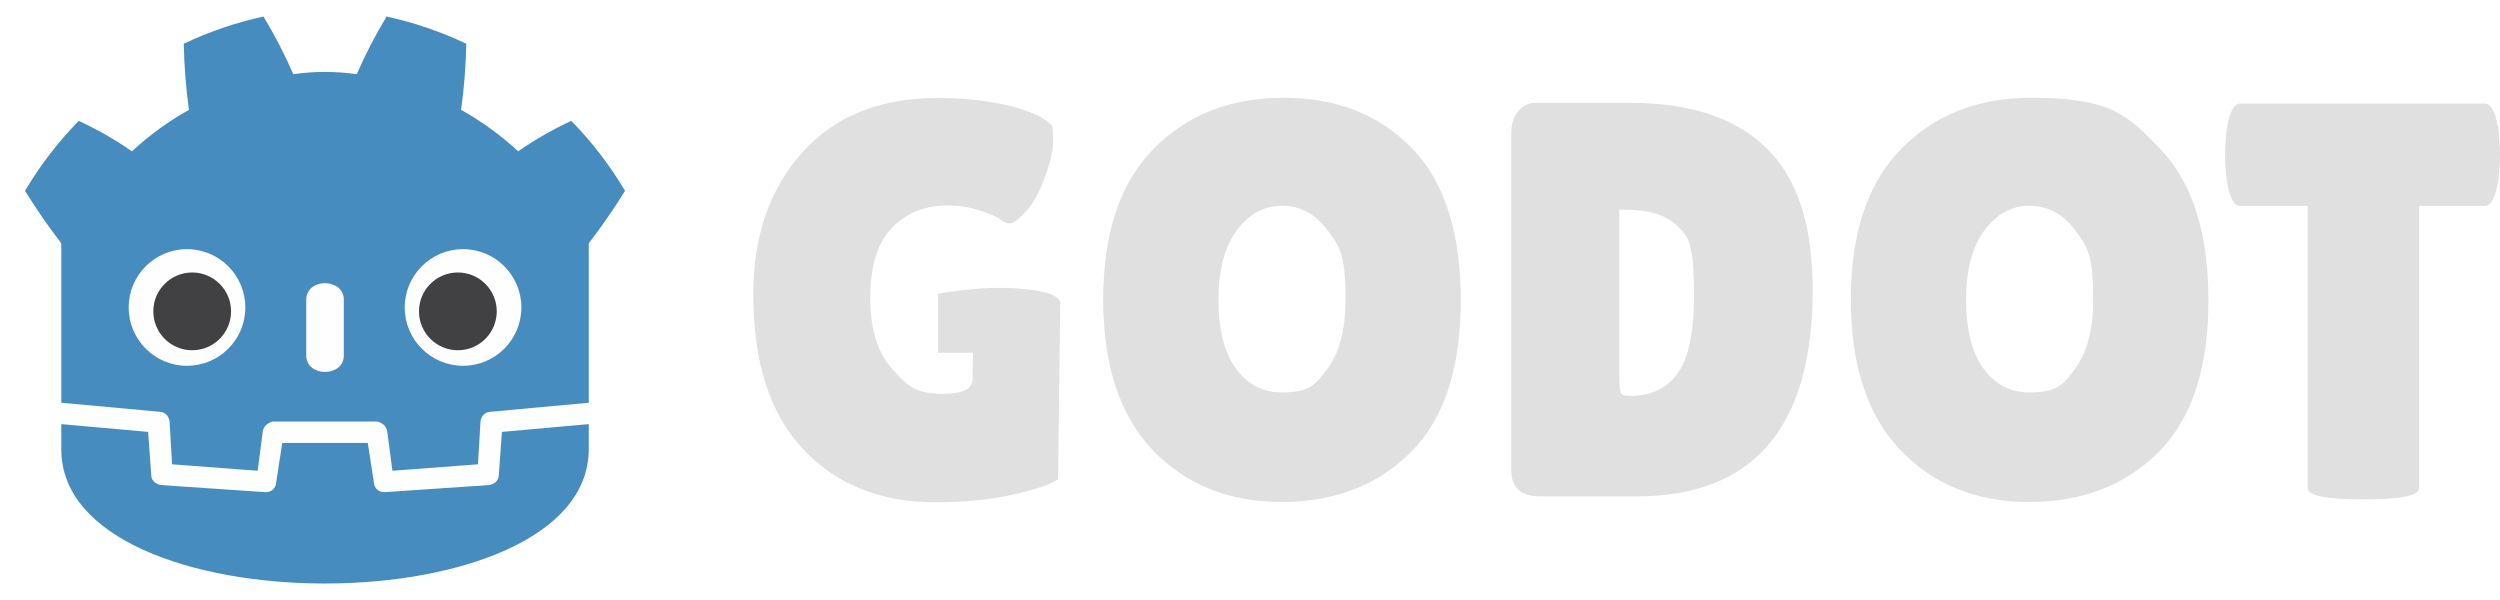
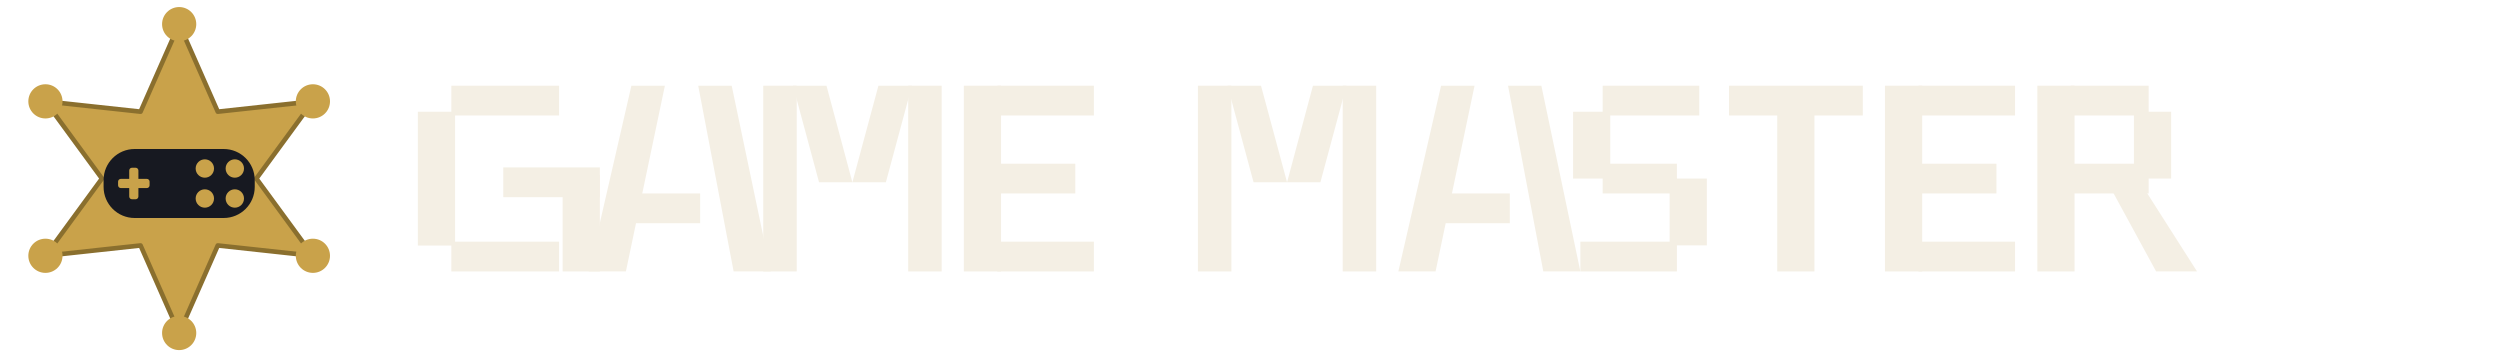
- <svg xmlns="http://www.w3.org/2000/svg" width="100" height="24" stroke-linejoin="round">
-   <path fill="#e0e0e0" d="M40.122 11.514c-1.211-.019-2.597.234-2.597.234v2.364h1.393l-.015 1.052q0 .587-1.159.587c-1.159 0-1.454-.328-2.045-.979q-.89-.98-.889-2.867 0-1.89.865-2.79.866-.899 2.261-.899c.411.003.821.067 1.214.191q.63.192.844.358.212.172.405.17.19 0 .616-.45.43-.45.767-1.359c.224-.61.337-1.076.337-1.407a6 6 0 0 0-.023-.674q-.47-.517-1.744-.821-1.268-.305-2.844-.304-3.463 0-5.419 2.181-1.957 2.182-1.957 5.668 0 4.094 2.001 6.207 2.002 2.114 5.263 2.113 1.754 0 3.114-.303 1.361-.303 1.811-.619l.09-7.038c0-.408-1.079-.594-2.289-.615M51.279 8.23q-1.078 0-1.81.989-.73.99-.731 2.776 0 1.79.698 2.745.697.957 1.832.957c1.135 0 1.372-.323 1.844-.969q.709-.966.709-2.766c0-1.8-.244-2.122-.731-2.767q-.73-.965-1.811-.965m-.011 11.85q-3.16 0-5.15-2.067-1.989-2.07-1.989-6.039 0-3.97 2.011-6.017 2.014-2.046 5.196-2.046 3.183-.001 5.138 2.014 1.958 2.013 1.957 6.094t-2.001 6.073q-2.002 1.988-5.162 1.988M64.77 8.386v6.727q0 .47.068.595c.068.125.18.124.404.124q1.238 0 1.879-.923.641-.921.64-3.069c-.001-2.148-.222-2.366-.663-2.799q-.664-.654-2.103-.655zm-4.317 10.436V5.33q0-.563.282-.891a.92.92 0 0 1 .73-.326h3.756q3.575 0 5.429 1.801 1.857 1.798 1.857 5.666 0 8.276-7.063 8.276h-3.845q-1.146 0-1.147-1.034M81.186 8.23q-1.08 0-1.812.989-.73.99-.73 2.776 0 1.79.697 2.745.697.957 1.833.957c1.136 0 1.372-.323 1.844-.969q.709-.966.709-2.766c0-1.8-.244-2.122-.731-2.767q-.73-.965-1.81-.965m-.012 11.85q-3.16 0-5.15-2.067-1.99-2.07-1.99-6.039 0-3.97 2.012-6.017 2.014-2.046 5.196-2.046c3.182 0 3.834.67 5.138 2.014q1.957 2.013 1.957 6.094t-2.002 6.073q-2.001 1.988-5.161 1.988m15.587-.552q0 .448-2.226.449-2.227-.001-2.228-.449V8.238h-2.698q-.382 0-.539-1.036a7 7 0 0 1-.066-1.011q0-.517.065-1.012c.105-.688.285-1.036.54-1.036h9.783q.382.001.541 1.036a7.7 7.7 0 0 1 0 2.023q-.16 1.036-.541 1.036h-2.631z" />
-   <g fill="#fefefe" transform="translate(-.27 -1.335)scale(.02592)">
-     <path d="M105 673v33q407 354 814 0v-33z" />
-     <path fill="#478cbf" d="m105 673 152 14q12 1 15 14l4 67 132 10 8-61q2-11 15-15h162q13 4 15 15l8 61 132-10 4-67q3-13 15-14l152-14V427q30-39 56-81-35-59-83-108-43 20-82 47-40-37-88-64 7-51 8-102-59-28-123-42-26 43-46 89-49-7-98 0-20-46-46-89-64 14-123 42 1 51 8 102-48 27-88 64-39-27-82-47-48 49-83 108 26 42 56 81zm0 33v39c0 276 813 276 814 0v-39l-134 12-5 69q-2 10-14 13l-162 11q-12 0-16-11l-10-65H446l-10 65q-4 11-16 11l-162-11q-12-3-14-13l-5-69z" />
-     <path d="M483 600c0 34 58 34 58 0v-86c0-34-58-34-58 0z" />
-     <circle cx="725" cy="526" r="90" />
-     <circle cx="299" cy="526" r="90" />
+ <svg xmlns="http://www.w3.org/2000/svg" width="168" height="24" viewBox="0 0 168 24" role="img" aria-label="Game Master">
+   <g transform="translate(1.00 0.96) scale(0.345)">
+     <polygon points="32.00,1.92 39.52,18.97 58.05,16.96 47.04,32.00 58.05,47.04 39.52,45.03 32.00,62.08 24.48,45.03 5.95,47.04 16.96,32.00 5.95,16.96 24.48,18.97" fill="#c9a24a" stroke="#8a6f2e" stroke-width="0.90" stroke-linejoin="round" />
+     <circle cx="32.00" cy="1.92" r="3.33" fill="#c9a24a" />
+     <circle cx="58.05" cy="16.96" r="3.33" fill="#c9a24a" />
+     <circle cx="58.05" cy="47.04" r="3.33" fill="#c9a24a" />
+     <circle cx="32.00" cy="62.08" r="3.33" fill="#c9a24a" />
+     <circle cx="5.95" cy="47.04" r="3.33" fill="#c9a24a" />
+     <circle cx="5.95" cy="16.96" r="3.33" fill="#c9a24a" />
+     <rect x="17.28" y="26.24" width="29.44" height="13.44" rx="6.05" fill="#171921" />
+     <rect x="22.27" y="29.89" width="1.79" height="6.14" rx="0.54" fill="#c9a24a" />
+     <rect x="20.10" y="32.06" width="6.14" height="1.79" rx="0.54" fill="#c9a24a" />
+     <circle cx="37.00" cy="30.04" r="1.79" fill="#c9a24a" />
+     <circle cx="42.84" cy="30.04" r="1.79" fill="#c9a24a" />
+     <circle cx="37.00" cy="35.88" r="1.79" fill="#c9a24a" />
+     <circle cx="42.84" cy="35.88" r="1.79" fill="#c9a24a" />
  </g>
-   <g fill="#414042" transform="translate(-.27 -1.335)scale(.02592)">
-     <circle cx="307" cy="532" r="60" />
-     <circle cx="717" cy="532" r="60" />
-   </g>
+   <rect x="30.33" y="5.76" width="7.24" height="2.00" fill="#f4efe4" />
+   <rect x="28.08" y="7.51" width="2.50" height="8.99" fill="#f4efe4" />
+   <rect x="30.33" y="16.24" width="7.24" height="2.00" fill="#f4efe4" />
+   <rect x="37.81" y="11.75" width="2.50" height="6.49" fill="#f4efe4" />
+   <rect x="33.82" y="11.25" width="6.49" height="2.00" fill="#f4efe4" />
+   <polygon points="39.56,18.24 42.06,18.24 44.68,5.76 42.43,5.76" fill="#f4efe4" />
+   <polygon points="46.92,5.76 49.17,5.76 51.79,18.24 49.30,18.24" fill="#f4efe4" />
+   <rect x="42.31" y="13.00" width="4.74" height="2.00" fill="#f4efe4" />
+   <rect x="51.29" y="5.76" width="2.25" height="12.48" fill="#f4efe4" />
+   <rect x="61.03" y="5.76" width="2.25" height="12.48" fill="#f4efe4" />
+   <polygon points="53.29,5.76 55.54,5.76 57.28,12.25 55.04,12.25" fill="#f4efe4" />
+   <polygon points="61.28,5.76 59.03,5.76 57.28,12.25 59.53,12.25" fill="#f4efe4" />
+   <rect x="64.77" y="5.76" width="2.50" height="12.48" fill="#f4efe4" />
+   <rect x="67.02" y="5.76" width="6.49" height="2.00" fill="#f4efe4" />
+   <rect x="67.02" y="11.00" width="5.24" height="2.00" fill="#f4efe4" />
+   <rect x="67.02" y="16.24" width="6.49" height="2.00" fill="#f4efe4" />
+   <rect x="80.50" y="5.76" width="2.25" height="12.48" fill="#f4efe4" />
+   <rect x="90.23" y="5.76" width="2.25" height="12.48" fill="#f4efe4" />
+   <polygon points="82.49,5.76 84.74,5.76 86.49,12.25 84.24,12.25" fill="#f4efe4" />
+   <polygon points="90.48,5.76 88.23,5.76 86.49,12.25 88.73,12.25" fill="#f4efe4" />
+   <polygon points="93.97,18.24 96.47,18.24 99.09,5.76 96.84,5.76" fill="#f4efe4" />
+   <polygon points="101.34,5.76 103.58,5.76 106.20,18.24 103.71,18.24" fill="#f4efe4" />
+   <rect x="96.72" y="13.00" width="4.74" height="2.00" fill="#f4efe4" />
+   <rect x="107.70" y="5.76" width="6.49" height="2.00" fill="#f4efe4" />
+   <rect x="105.71" y="7.51" width="2.50" height="4.49" fill="#f4efe4" />
+   <rect x="107.70" y="11.00" width="4.99" height="2.00" fill="#f4efe4" />
+   <rect x="112.20" y="12.00" width="2.50" height="4.49" fill="#f4efe4" />
+   <rect x="106.20" y="16.24" width="6.49" height="2.00" fill="#f4efe4" />
+   <rect x="116.19" y="5.76" width="8.99" height="2.00" fill="#f4efe4" />
+   <rect x="119.43" y="7.51" width="2.50" height="10.73" fill="#f4efe4" />
+   <rect x="126.67" y="5.76" width="2.50" height="12.48" fill="#f4efe4" />
+   <rect x="128.92" y="5.76" width="6.49" height="2.00" fill="#f4efe4" />
+   <rect x="128.92" y="11.00" width="5.24" height="2.00" fill="#f4efe4" />
+   <rect x="128.92" y="16.24" width="6.49" height="2.00" fill="#f4efe4" />
+   <rect x="136.91" y="5.76" width="2.50" height="12.48" fill="#f4efe4" />
+   <rect x="139.15" y="5.76" width="5.24" height="2.00" fill="#f4efe4" />
+   <rect x="143.40" y="7.51" width="2.50" height="4.49" fill="#f4efe4" />
+   <rect x="139.15" y="11.00" width="5.24" height="2.00" fill="#f4efe4" />
+   <polygon points="141.90,12.75 144.14,12.75 147.64,18.24 144.89,18.24" fill="#f4efe4" />
</svg>
